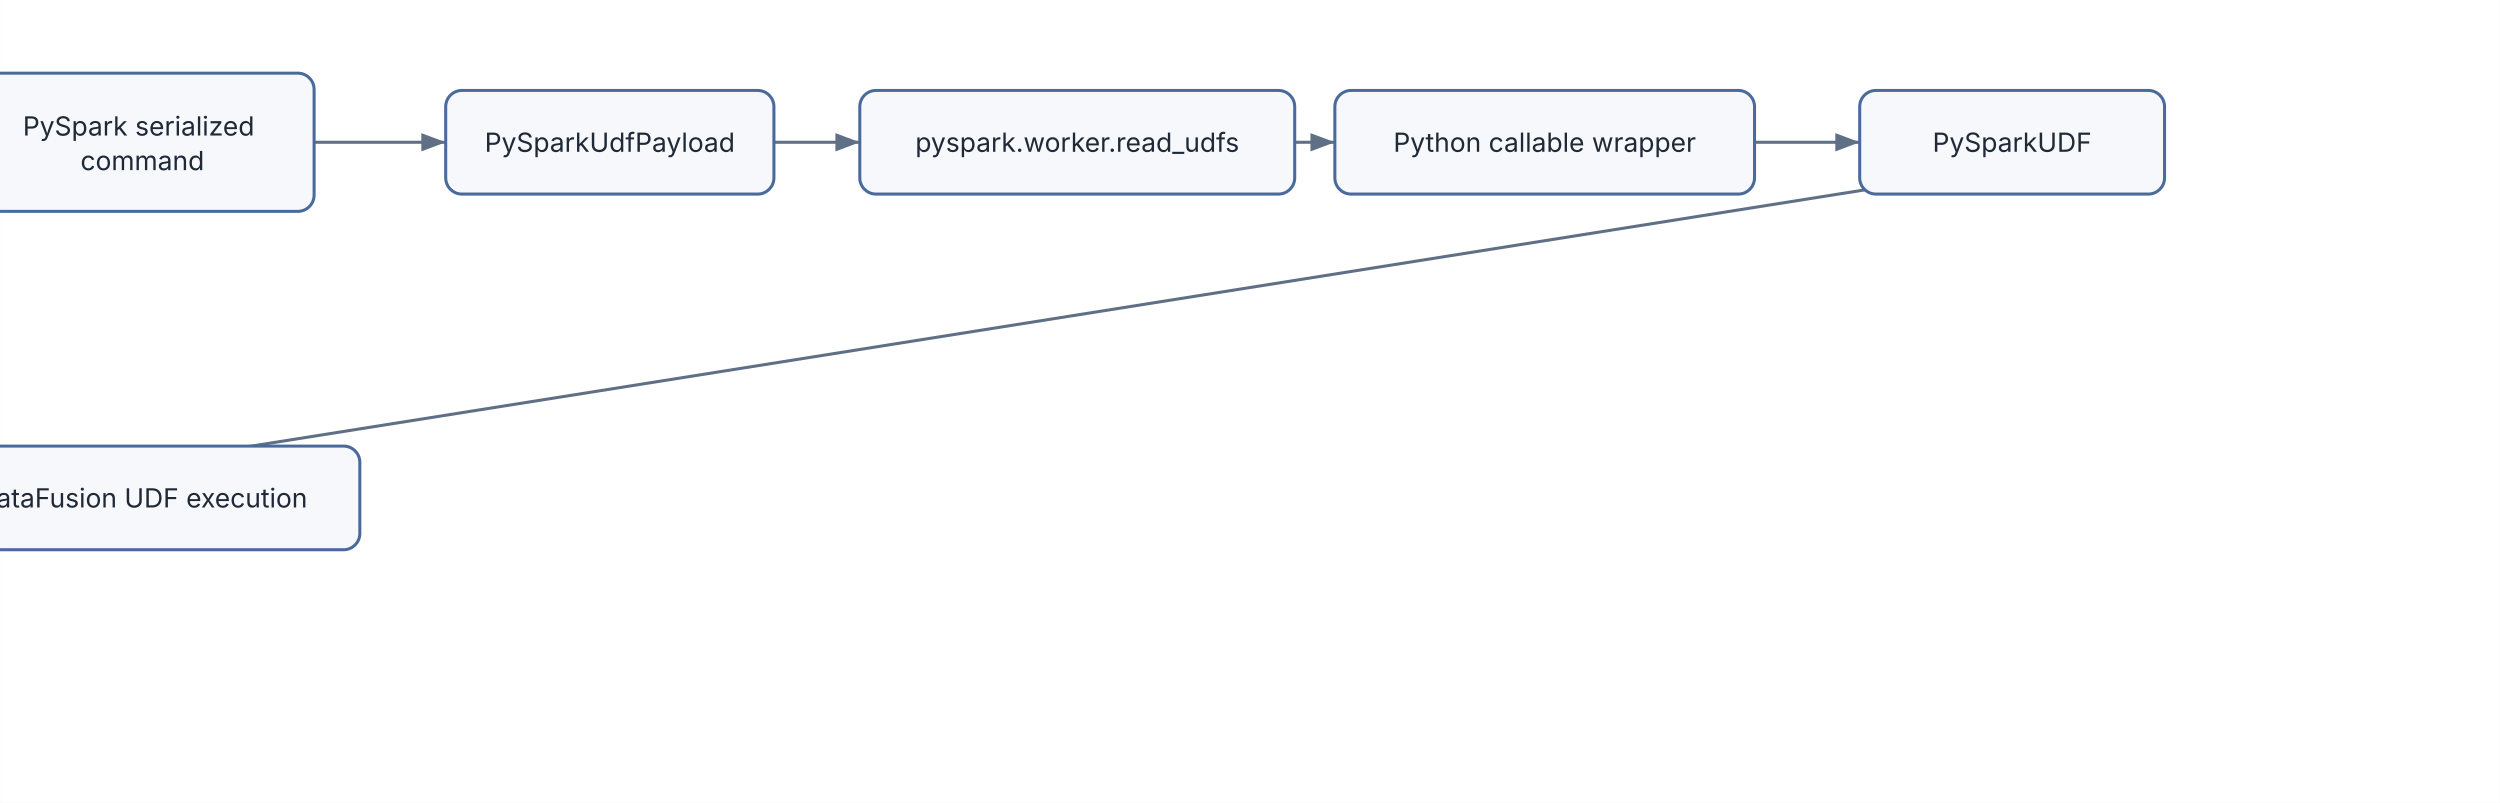
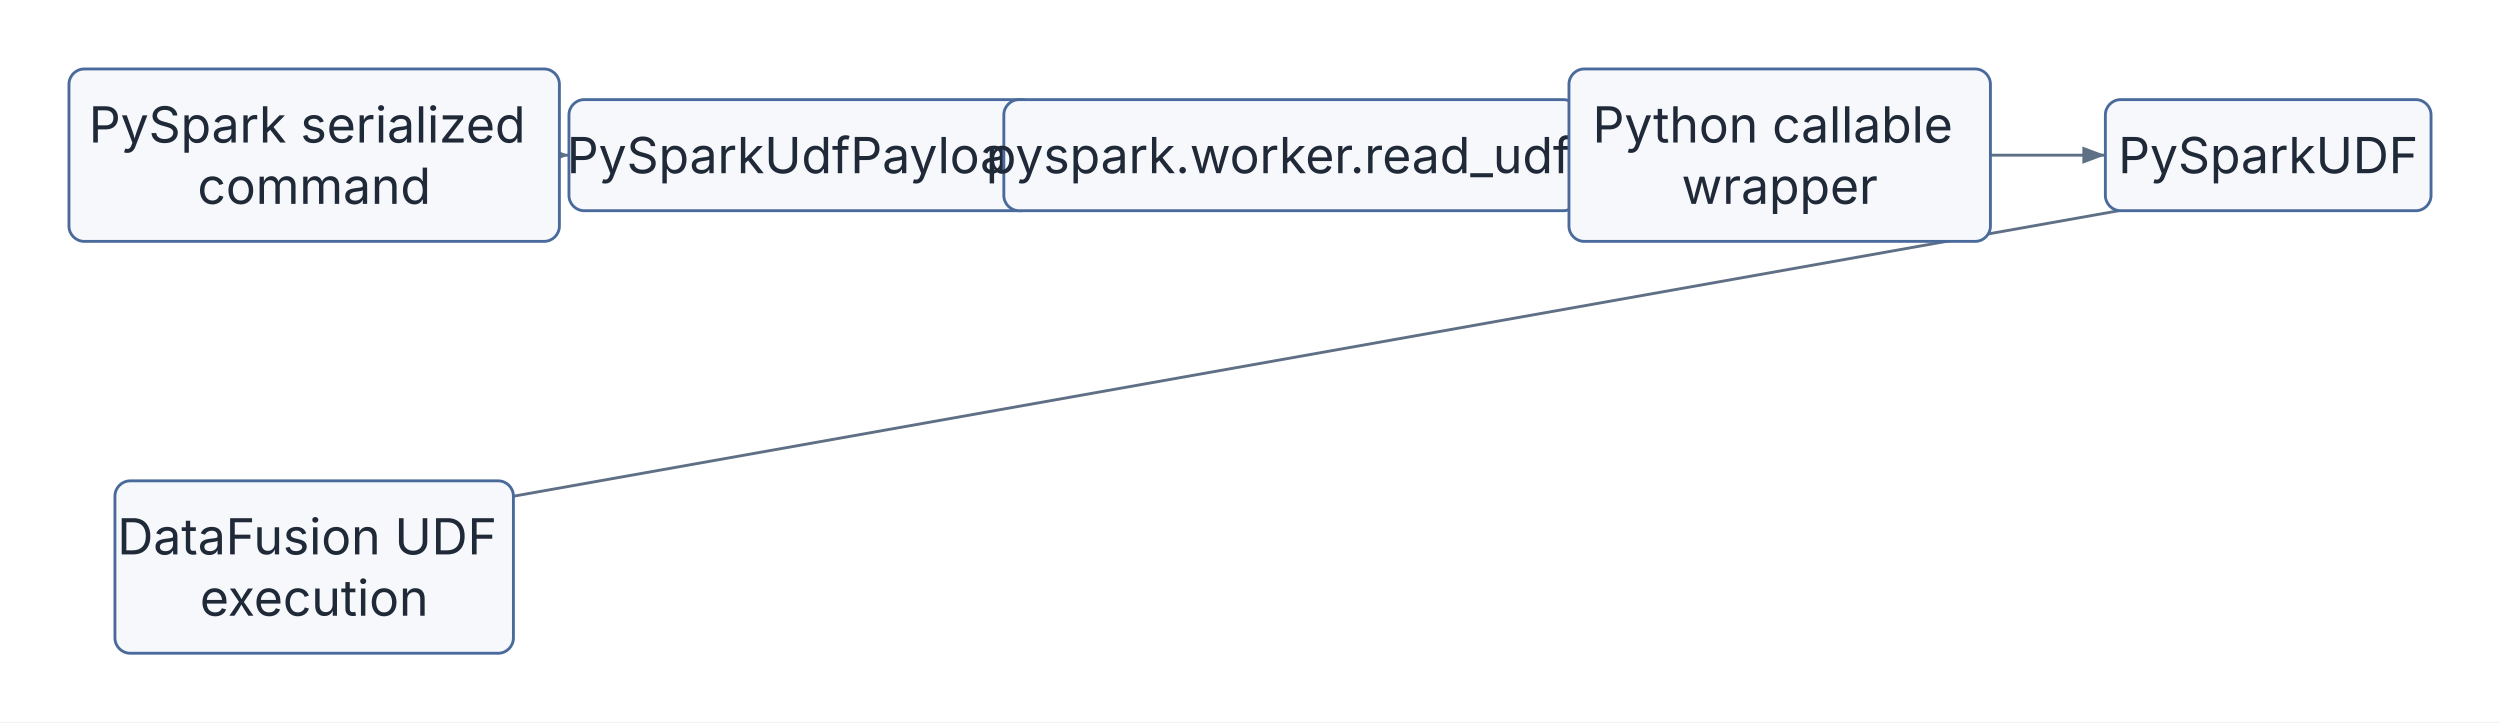
- <svg xmlns="http://www.w3.org/2000/svg" width="900" height="289" viewBox="0 0 1230 395">
+ <svg xmlns="http://www.w3.org/2000/svg" width="900" height="260" viewBox="0 0 1305 377">
  <defs>
    <marker id="arrow" markerWidth="10" markerHeight="10" refX="8" refY="3" orient="auto" markerUnits="strokeWidth">
      <path d="M0,0 L0,6 L8,3 z" fill="#5f6f85" />
    </marker>
  </defs>
-   <rect x="0" y="0" width="1230" height="395" fill="white" />
-   <line x1="154.5" y1="70" x2="219.25" y2="70" stroke="#5f6f85" stroke-width="1.5" marker-end="url(#arrow)" />
-   <line x1="380.75" y1="70" x2="423" y2="70" stroke="#5f6f85" stroke-width="1.5" marker-end="url(#arrow)" />
-   <line x1="637" y1="70" x2="656.75" y2="70" stroke="#5f6f85" stroke-width="1.5" marker-end="url(#arrow)" />
-   <line x1="863.25" y1="70" x2="915" y2="70" stroke="#5f6f85" stroke-width="1.5" marker-end="url(#arrow)" />
-   <line x1="1065" y1="70" x2="-37" y2="245" stroke="#5f6f85" stroke-width="1.5" marker-end="url(#arrow)" />
-   <rect x="-14.5" y="36" width="169" height="68" rx="8" fill="#f6f8fb" stroke="#496a9a" stroke-width="1.5" />
-   <text x="70" y="62" text-anchor="middle" dominant-baseline="middle" font-family="Inter, Helvetica, Arial, sans-serif" font-size="13" fill="#1f2937">
-     <tspan x="70" dy="0">PySpark serialized</tspan>
-     <tspan x="70" dy="17">command</tspan>
+   <rect x="0" y="0" width="1305" height="377" fill="white" />
+   <line x1="292" y1="81" x2="297" y2="81" stroke="#5f6f85" stroke-width="1.5" marker-end="url(#arrow)" />
+   <line x1="541" y1="81" x2="524" y2="81" stroke="#5f6f85" stroke-width="1.5" marker-end="url(#arrow)" />
+   <line x1="824" y1="81" x2="819" y2="81" stroke="#5f6f85" stroke-width="1.5" marker-end="url(#arrow)" />
+   <line x1="1039" y1="81" x2="1099" y2="81" stroke="#5f6f85" stroke-width="1.5" marker-end="url(#arrow)" />
+   <line x1="1269" y1="81" x2="60" y2="296" stroke="#5f6f85" stroke-width="1.5" marker-end="url(#arrow)" />
+   <rect x="36" y="36" width="256" height="90" rx="8" fill="#f6f8fb" stroke="#496a9a" stroke-width="1.5" />
+   <text x="164" y="65" text-anchor="middle" dominant-baseline="middle" font-family="Inter, Helvetica, Arial, sans-serif" font-size="26" fill="#1f2937">
+     <tspan x="164" dy="0">PySpark serialized</tspan>
+     <tspan x="164" dy="32">command</tspan>
  </text>
-   <rect x="219.25" y="44.5" width="161.5" height="51" rx="8" fill="#f6f8fb" stroke="#496a9a" stroke-width="1.5" />
-   <text x="300" y="70" text-anchor="middle" dominant-baseline="middle" font-family="Inter, Helvetica, Arial, sans-serif" font-size="13" fill="#1f2937">
-     <tspan x="300" dy="0">PySparkUdfPayload</tspan>
+   <rect x="297" y="52" width="244" height="58" rx="8" fill="#f6f8fb" stroke="#496a9a" stroke-width="1.5" />
+   <text x="419" y="81" text-anchor="middle" dominant-baseline="middle" font-family="Inter, Helvetica, Arial, sans-serif" font-size="26" fill="#1f2937">
+     <tspan x="419" dy="0">PySparkUdfPayload</tspan>
  </text>
-   <rect x="423" y="44.5" width="214" height="51" rx="8" fill="#f6f8fb" stroke="#496a9a" stroke-width="1.5" />
-   <text x="530" y="70" text-anchor="middle" dominant-baseline="middle" font-family="Inter, Helvetica, Arial, sans-serif" font-size="13" fill="#1f2937">
-     <tspan x="530" dy="0">pyspark.worker.read_udfs</tspan>
+   <rect x="524" y="52" width="300" height="58" rx="8" fill="#f6f8fb" stroke="#496a9a" stroke-width="1.5" />
+   <text x="674" y="81" text-anchor="middle" dominant-baseline="middle" font-family="Inter, Helvetica, Arial, sans-serif" font-size="26" fill="#1f2937">
+     <tspan x="674" dy="0">pyspark.worker.read_udfs</tspan>
  </text>
-   <rect x="656.75" y="44.5" width="206.5" height="51" rx="8" fill="#f6f8fb" stroke="#496a9a" stroke-width="1.5" />
-   <text x="760" y="70" text-anchor="middle" dominant-baseline="middle" font-family="Inter, Helvetica, Arial, sans-serif" font-size="13" fill="#1f2937">
-     <tspan x="760" dy="0">Python callable wrapper</tspan>
+   <rect x="819" y="36" width="220" height="90" rx="8" fill="#f6f8fb" stroke="#496a9a" stroke-width="1.5" />
+   <text x="929" y="65" text-anchor="middle" dominant-baseline="middle" font-family="Inter, Helvetica, Arial, sans-serif" font-size="26" fill="#1f2937">
+     <tspan x="929" dy="0">Python callable</tspan>
+     <tspan x="929" dy="32">wrapper</tspan>
  </text>
-   <rect x="915" y="44.5" width="150" height="51" rx="8" fill="#f6f8fb" stroke="#496a9a" stroke-width="1.5" />
-   <text x="990" y="70" text-anchor="middle" dominant-baseline="middle" font-family="Inter, Helvetica, Arial, sans-serif" font-size="13" fill="#1f2937">
-     <tspan x="990" dy="0">PySparkUDF</tspan>
+   <rect x="1099" y="52" width="170" height="58" rx="8" fill="#f6f8fb" stroke="#496a9a" stroke-width="1.5" />
+   <text x="1184" y="81" text-anchor="middle" dominant-baseline="middle" font-family="Inter, Helvetica, Arial, sans-serif" font-size="26" fill="#1f2937">
+     <tspan x="1184" dy="0">PySparkUDF</tspan>
  </text>
-   <rect x="-37" y="219.5" width="214" height="51" rx="8" fill="#f6f8fb" stroke="#496a9a" stroke-width="1.5" />
-   <text x="70" y="245" text-anchor="middle" dominant-baseline="middle" font-family="Inter, Helvetica, Arial, sans-serif" font-size="13" fill="#1f2937">
-     <tspan x="70" dy="0">DataFusion UDF execution</tspan>
+   <rect x="60" y="251" width="208" height="90" rx="8" fill="#f6f8fb" stroke="#496a9a" stroke-width="1.5" />
+   <text x="164" y="280" text-anchor="middle" dominant-baseline="middle" font-family="Inter, Helvetica, Arial, sans-serif" font-size="26" fill="#1f2937">
+     <tspan x="164" dy="0">DataFusion UDF</tspan>
+     <tspan x="164" dy="32">execution</tspan>
  </text>
</svg>
